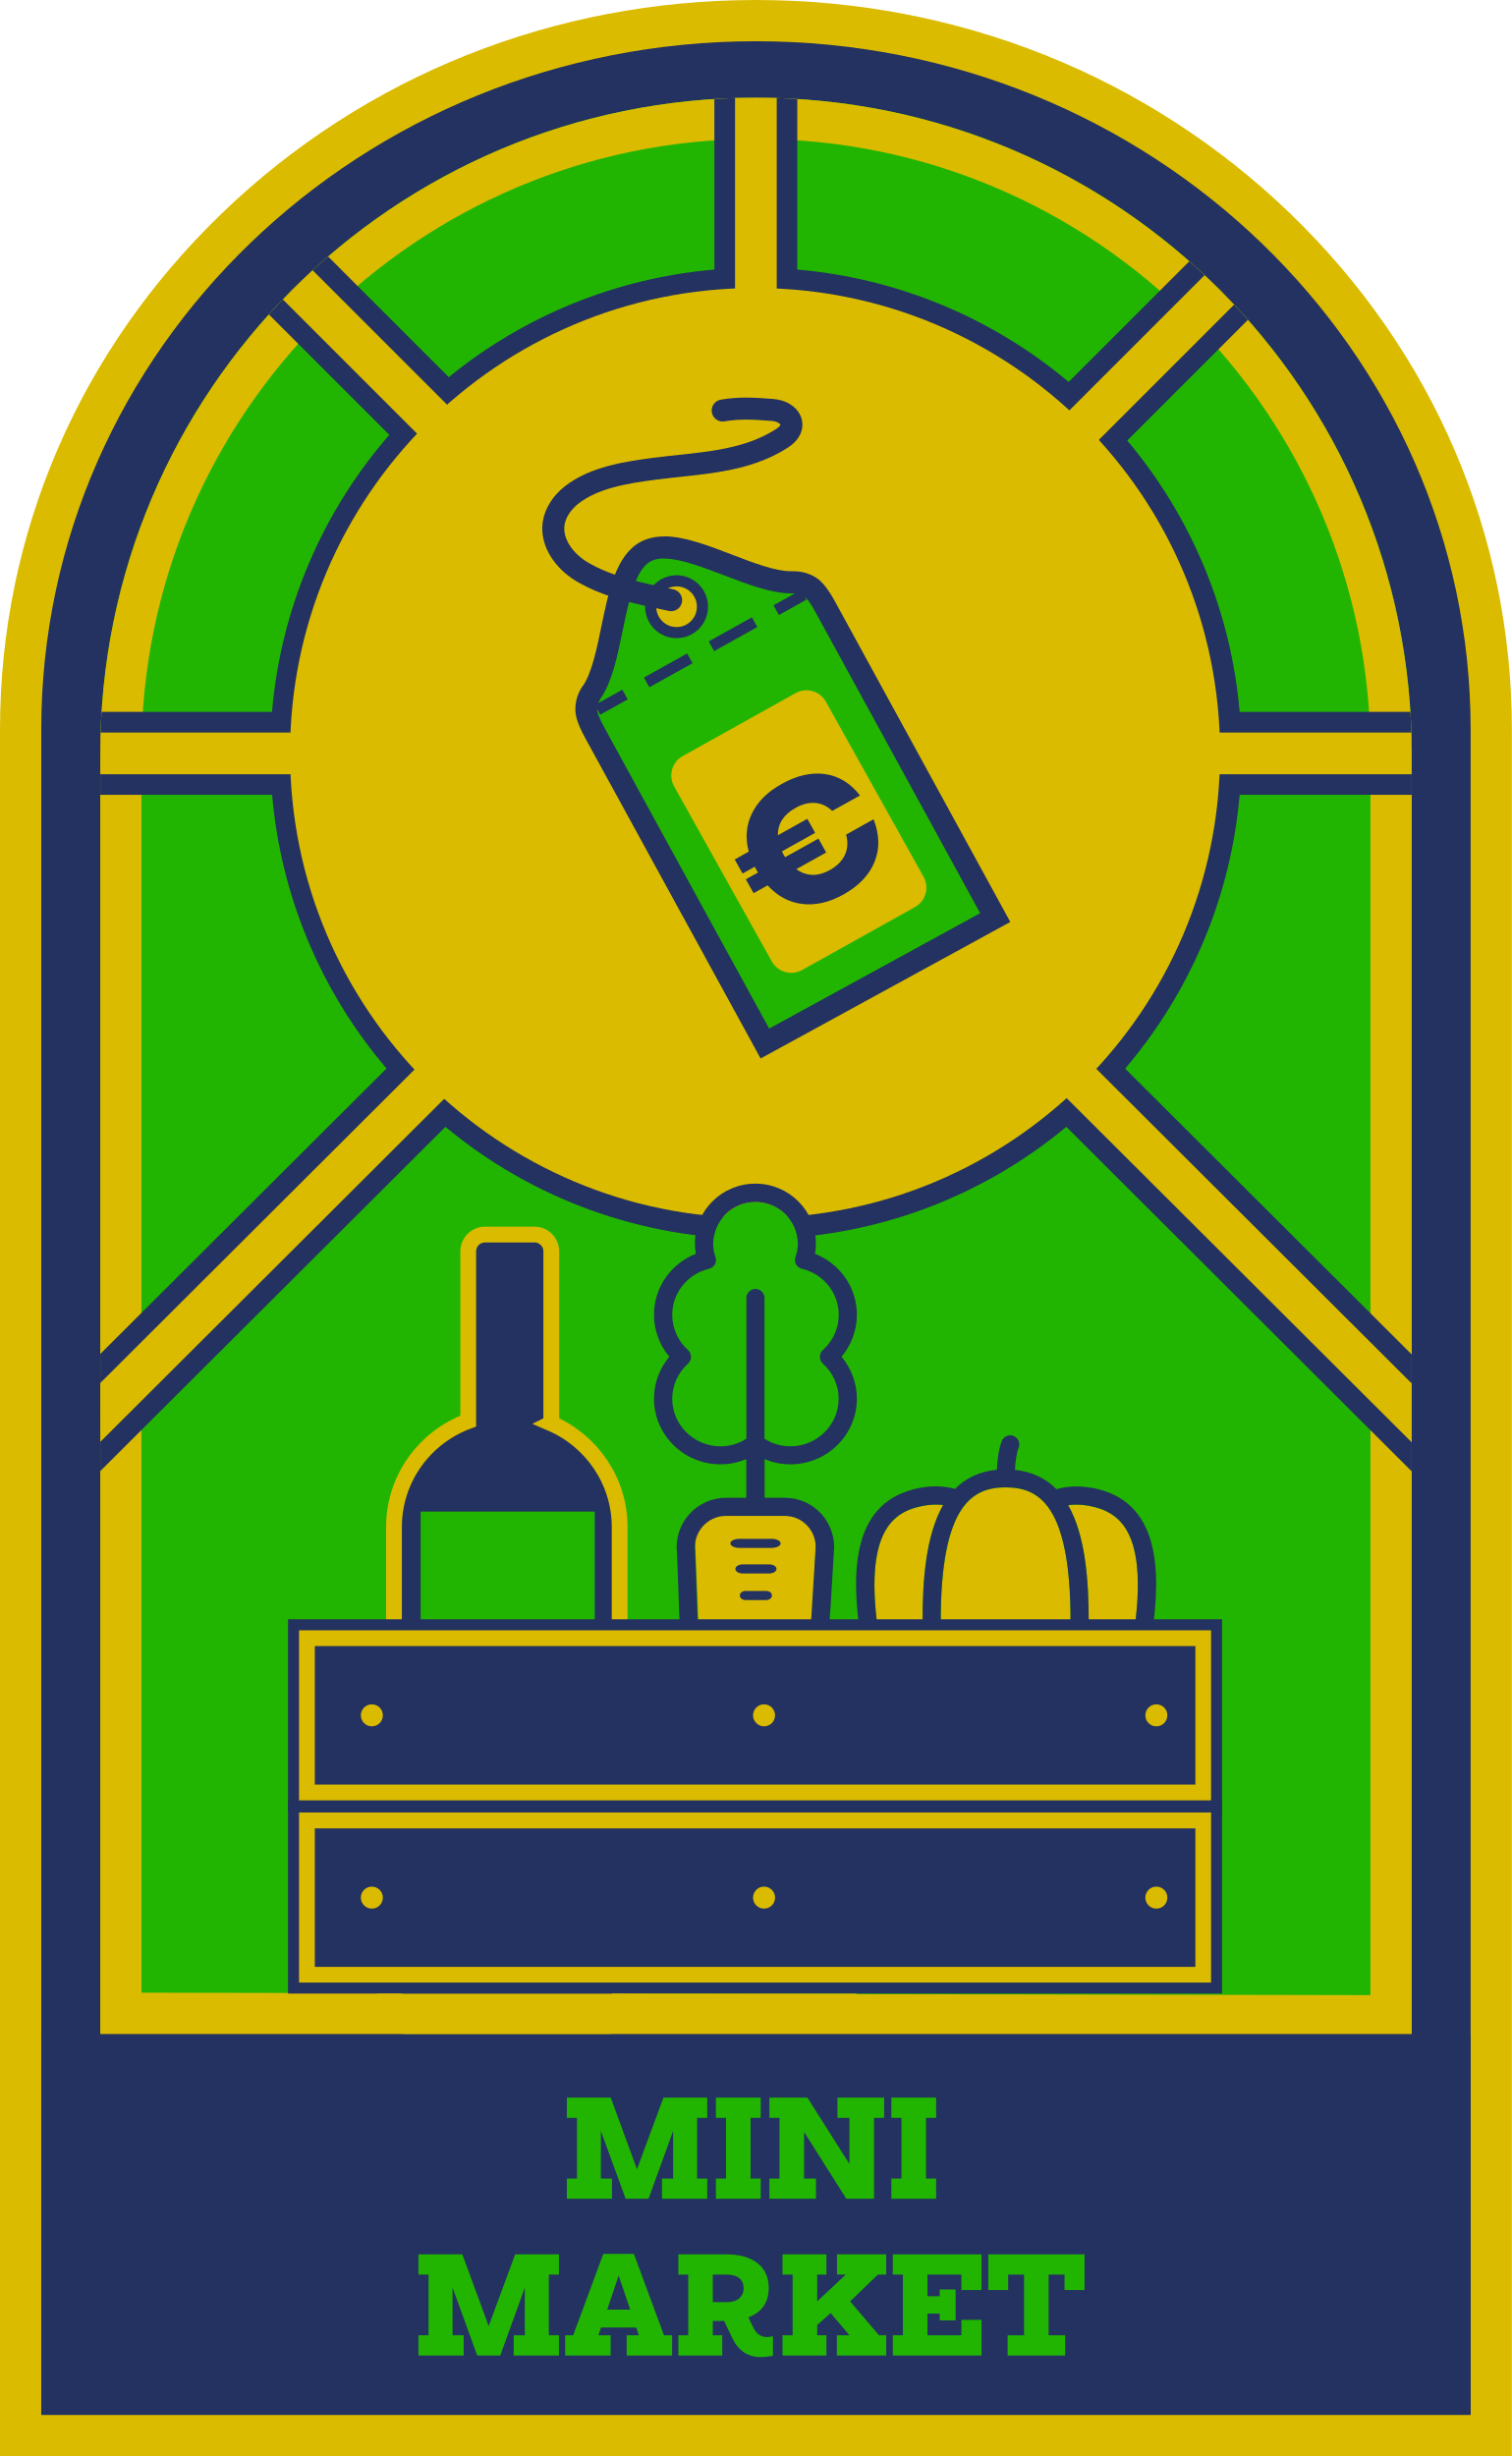
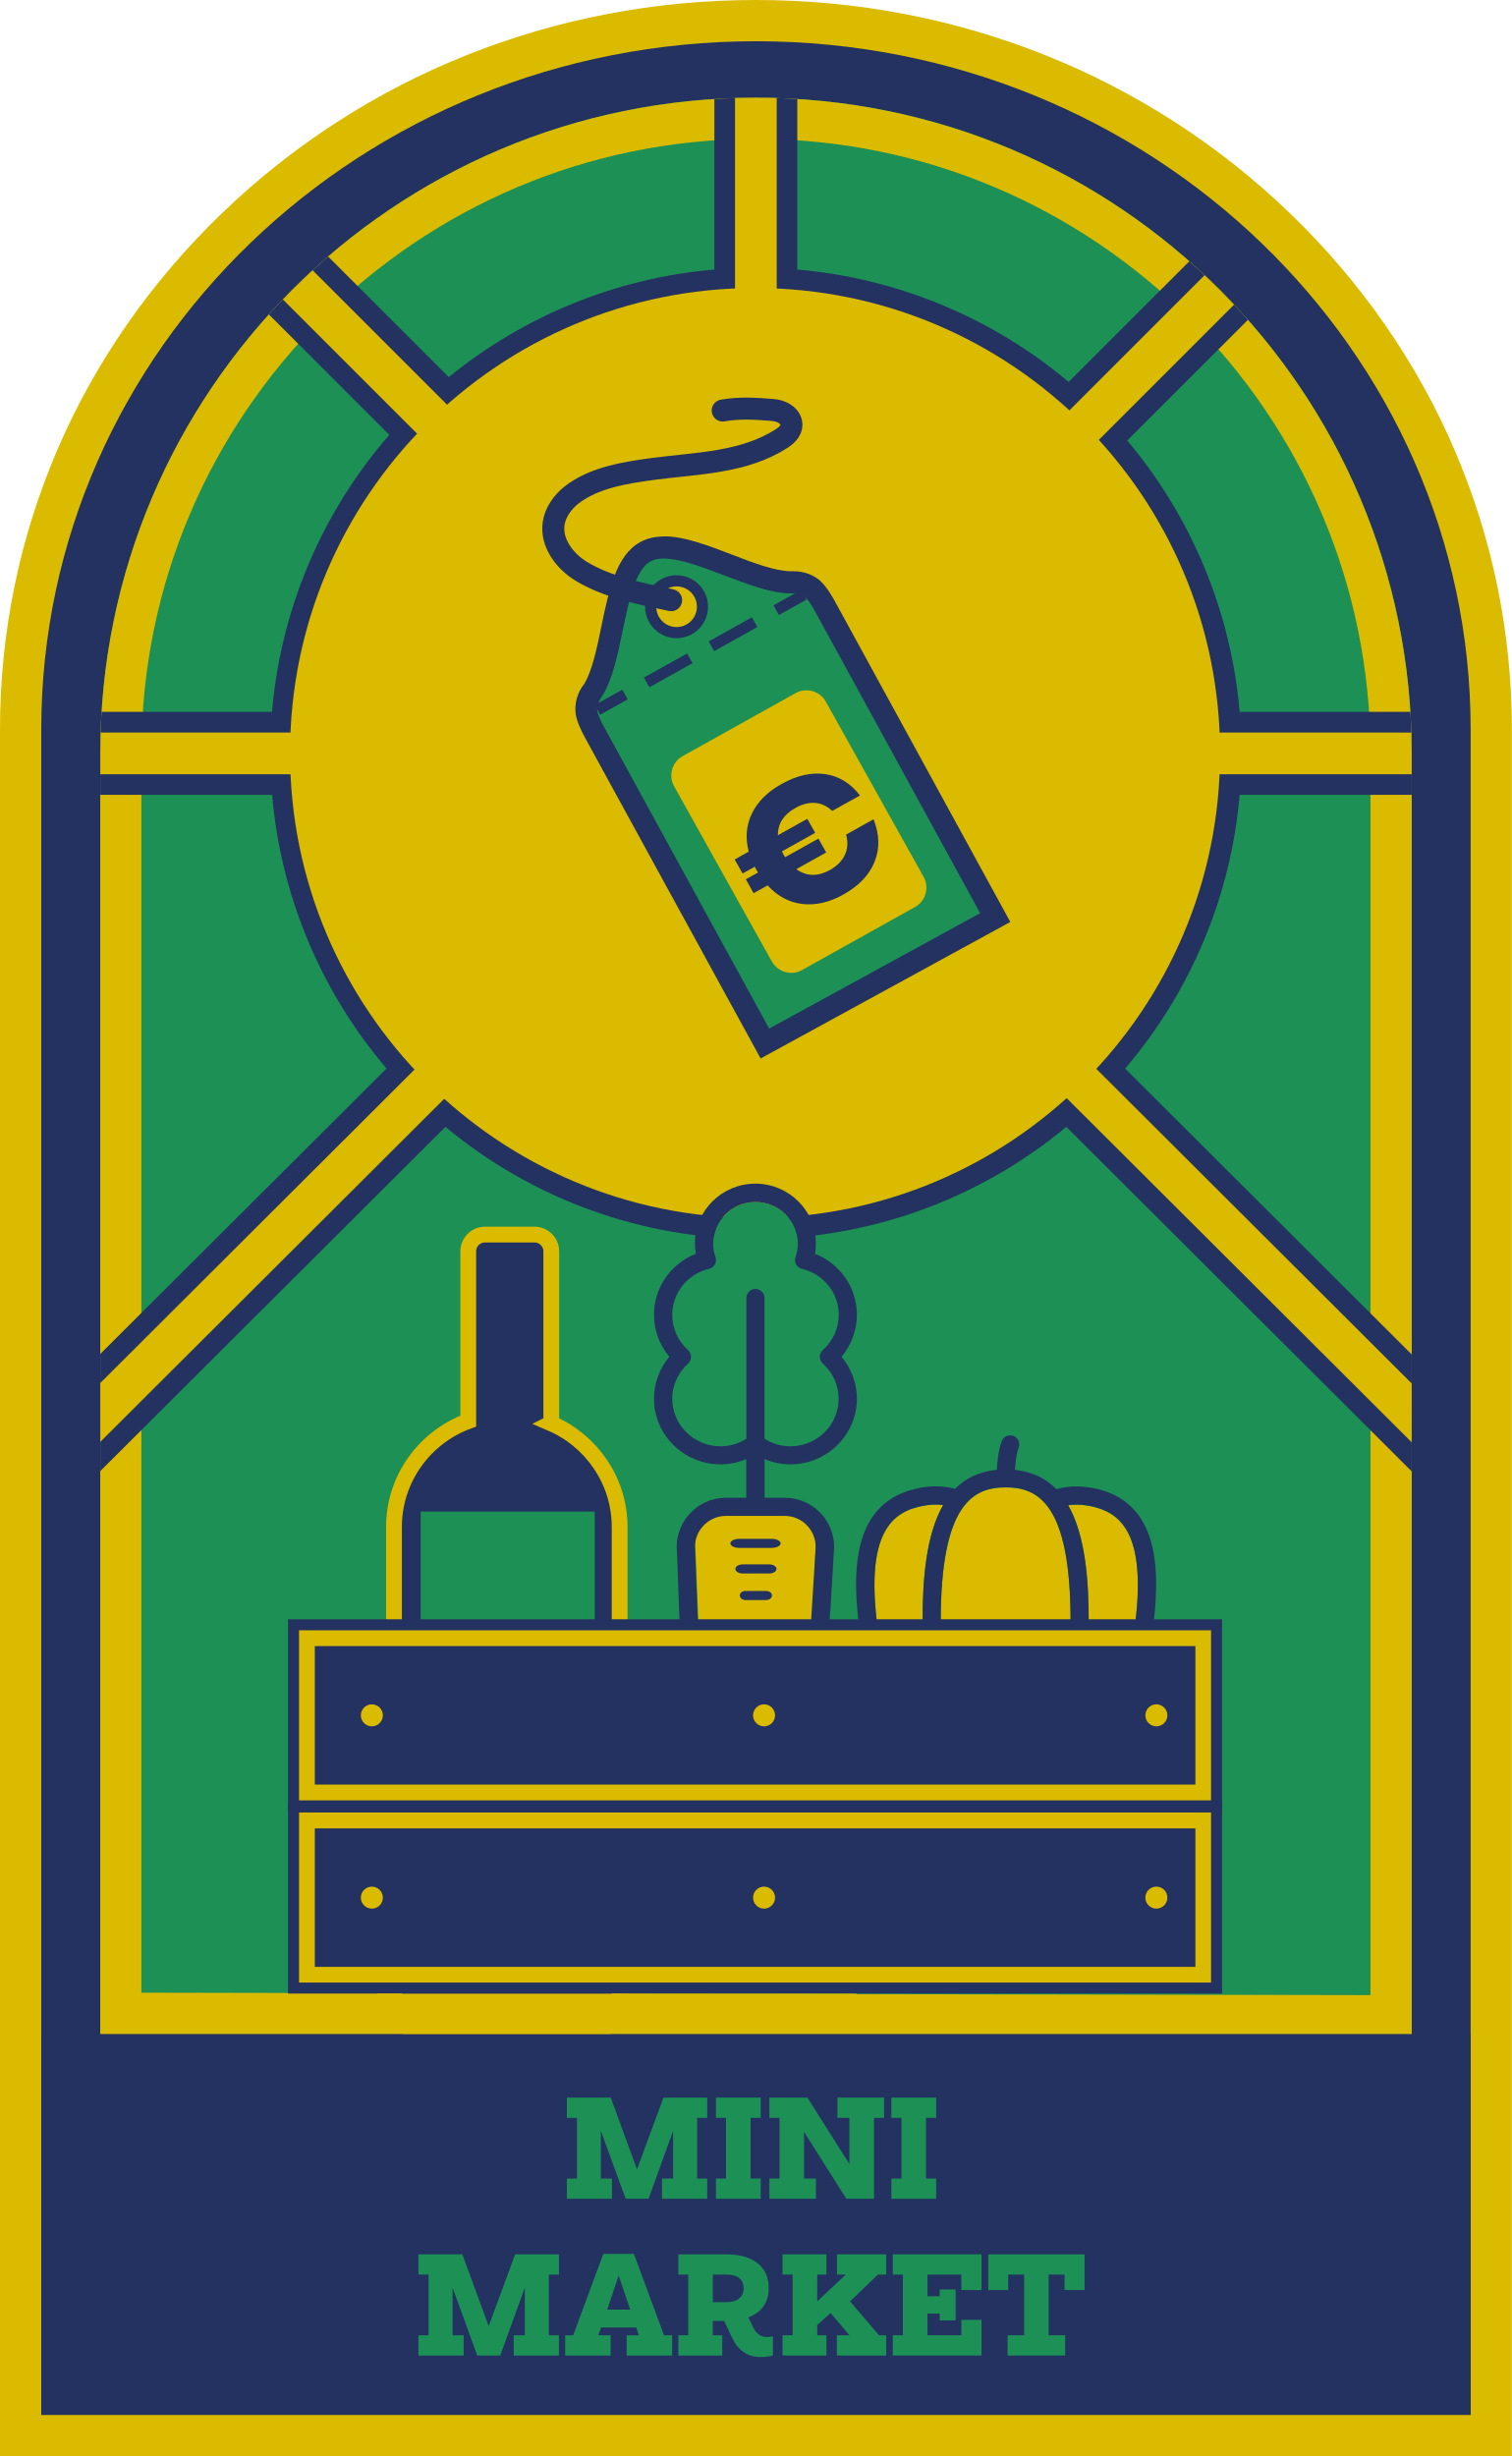
<svg xmlns="http://www.w3.org/2000/svg" id="Laag_1" data-name="Laag 1" viewBox="0 0 135.99 220.94">
  <defs>
    <style>
      .cls-1, .cls-2, .cls-3, .cls-4 {
        fill: none;
      }

      .cls-5, .cls-6, .cls-2, .cls-7, .cls-3 {
        stroke-miterlimit: 10;
      }

      .cls-5, .cls-2, .cls-7, .cls-3, .cls-4 {
        stroke: #233260;
      }

      .cls-5, .cls-7, .cls-8 {
        fill: #dbbb00;
      }

      .cls-5, .cls-4 {
        stroke-width: 1.98px;
      }

      .cls-6 {
        stroke: #dbbb00;
        stroke-width: 1.42px;
      }

      .cls-6, .cls-9 {
        fill: #233260;
      }

      .cls-2 {
        stroke-dasharray: 4.45 2.22;
      }

      .cls-2, .cls-3 {
        stroke-width: 1px;
      }

      .cls-10 {
-         fill: #21b501;
+         fill: #1c9055;
      }

      .cls-11 {
        clip-path: url(#clippath);
      }

      .cls-4 {
        stroke-linecap: round;
        stroke-linejoin: round;
      }
    </style>
    <clipPath id="clippath">
      <path class="cls-1" d="M68,8.79c-32.58,0-58.98,26.41-58.98,58.98v144.38h117.97V67.77c0-32.58-26.41-58.98-58.98-58.98Z" />
    </clipPath>
  </defs>
  <path class="cls-8" d="M135.99,220.94H0V65.64C0,48.08,7.09,31.58,19.97,19.18,32.8,6.81,49.86,0,68,0s35.19,6.81,48.03,19.18c12.87,12.4,19.97,28.9,19.97,46.46v155.3ZM7.41,213.53h121.17V65.64c0-32.11-27.18-58.23-60.59-58.23S7.41,33.53,7.41,65.64v147.89Z" />
  <path class="cls-9" d="M68,3.71C32.49,3.71,3.71,31.43,3.71,65.64v151.6h128.58V65.64c0-34.2-28.78-61.93-64.29-61.93Z" />
  <g class="cls-11">
    <path class="cls-10" d="M68,8.79c-32.58,0-58.98,26.41-58.98,58.98v144.38h117.97V67.77c0-32.58-26.41-58.98-58.98-58.98Z" />
    <path class="cls-8" d="M130.69,186.9l-125.38-.25v-118.88c0-16.74,6.52-32.49,18.36-44.33,11.84-11.84,27.58-18.36,44.33-18.36s32.49,6.52,44.33,18.36c11.84,11.84,18.36,27.58,18.36,44.33v119.13ZM12.72,179.26l110.56.22v-111.7c0-30.48-24.8-55.28-55.28-55.28S12.72,37.29,12.72,67.77v111.48Z" />
    <path class="cls-9" d="M132.92,138.28l-37-36.91c-7.84,6.52-17.68,10.09-27.92,10.09s-20.09-3.57-27.93-10.09L6.08,135.27l-5.27-5.28,33.96-33.87c-5.91-6.93-9.52-15.56-10.29-24.62H5.9v-7.46h18.57c.78-9.21,4.48-17.94,10.55-24.92l-17.35-17.35,5.27-5.27,17.43,17.43c6.79-5.55,15.16-8.94,23.89-9.68V-1.01h7.46v25.26c8.97.77,17.52,4.31,24.41,10.11l17.86-17.86,5.27,5.27-17.86,17.86c5.8,6.89,9.35,15.44,10.11,24.41h19.88v7.46h-19.88c-.77,9.07-4.38,17.69-10.3,24.63l36.96,36.87-5.27,5.28ZM96.07,96.29l36.84,36.75.03-.03-36.84-36.75,1.21-1.31c6.43-6.93,10.2-15.95,10.61-25.38l.08-1.77h19.68v-.05h-19.68l-.08-1.77c-.41-9.33-4.12-18.27-10.43-25.18l-1.2-1.31,17.72-17.72-.03-.03-17.72,17.72-1.31-1.2c-6.9-6.31-15.84-10.02-25.18-10.43l-1.77-.08V2.7h-.05v25.06l-1.77.08c-9.1.4-17.87,3.95-24.7,10l-1.31,1.16-17.25-17.25-.03.03,17.25,17.25-1.24,1.31c-6.58,6.97-10.44,16.08-10.86,25.65l-.08,1.77H9.61v.05h18.37l.08,1.77c.42,9.43,4.18,18.44,10.61,25.37l1.21,1.31L6.05,130l.03.03,33.84-33.75,1.3,1.18c7.35,6.64,16.86,10.29,26.77,10.29s19.42-3.65,26.77-10.29l1.31-1.18Z" />
    <g>
      <rect class="cls-8" x="66.12" y=".84" width="3.75" height="66.93" />
      <g>
        <rect class="cls-8" x="43.4" y="10.65" width="3.75" height="66.93" transform="translate(-17.93 44.94) rotate(-45)" />
        <rect class="cls-8" x="58.2" y="42.23" width="66.93" height="3.75" transform="translate(-4.34 77.73) rotate(-45)" />
      </g>
      <g>
        <rect class="cls-8" x="99" y="53.93" width="3.75" height="94.23" transform="translate(-41.91 101.1) rotate(-45.07)" />
        <rect class="cls-8" x="-8.38" y="97.67" width="89.99" height="3.75" transform="translate(-59.61 54.92) rotate(-44.93)" />
      </g>
      <rect class="cls-8" x="7.76" y="65.9" width="121.79" height="3.75" />
    </g>
  </g>
  <rect class="cls-9" x="3.71" y="182.98" width="128.58" height="34.26" />
  <path class="cls-8" d="M109.75,67.74c0,23.1-18.73,41.83-41.83,41.83s-41.83-18.73-41.83-41.83,18.73-41.83,41.83-41.83,41.83,18.73,41.83,41.83Z" />
  <line class="cls-9" x1="120.08" y1="138.27" x2="120.08" y2="138.28" />
  <g>
    <g>
      <path class="cls-10" d="M53.51,65.89c-.52-.95-.77-1.65-.75-2.08v-.09c.03-.54.2-1.03.5-1.47.91-1.37,1.37-3.58,1.81-5.71.63-3.06,1.23-5.95,3-6.92.46-.25,1.02-.38,1.67-.38,1.62,0,3.73.8,5.76,1.58,2,.76,4.06,1.55,5.65,1.55,0,0,.15,0,.15,0,.58,0,1.05.12,1.46.36l.13.08c.22.14.67.55,1.32,1.74l15.31,27.98-20.72,11.34-15.31-27.98Z" />
      <path class="cls-9" d="M59.75,50.25c1.44,0,3.42.76,5.4,1.51,2.12.81,4.23,1.62,6,1.62.06,0,.12,0,.18,0,.02,0,.04,0,.06,0,.32,0,.63.08.88.23l.1.06s.35.22.97,1.37l14.83,27.11-18.98,10.38-2.69-4.91-2.4-4.38s0,0,0,0h0s-.98-1.79-.98-1.79l-.13-.24-8.64-15.79c-.65-1.18-.63-1.56-.63-1.56v-.12c.02-.31.13-.63.32-.92l.03-.05c1-1.49,1.47-3.76,1.94-6.03.57-2.74,1.14-5.49,2.51-6.24.33-.18.74-.26,1.2-.26M59.75,48.26s0,0,0,0c-.82,0-1.54.17-2.15.5-2.17,1.19-2.82,4.29-3.5,7.58-.42,2.05-.86,4.16-1.64,5.33l-.02.02-.02.02-.02.02c-.39.58-.61,1.23-.64,1.9v.04s0,.04,0,.04v.1c-.01.41.08,1.12.87,2.56l8.64,15.79.13.23.98,1.79,1.17,2.14,1.23,2.25,2.69,4.91.95,1.74,1.74-.95,18.98-10.38,1.74-.95-.95-1.74-14.83-27.11c-.59-1.07-1.12-1.75-1.64-2.09l-.13-.08-.03-.02-.03-.02c-.56-.32-1.21-.49-1.87-.49h-.13s-.11,0-.11,0c-1.41,0-3.38-.75-5.3-1.49-2.21-.85-4.31-1.65-6.11-1.65h0Z" />
    </g>
    <circle class="cls-7" cx="60.86" cy="54.58" r="2.33" />
    <g>
      <line class="cls-3" x1="53.75" y1="63.86" x2="56.22" y2="62.48" />
      <line class="cls-2" x1="58.17" y1="61.39" x2="68.85" y2="55.43" />
      <line class="cls-3" x1="69.82" y1="54.89" x2="72.3" y2="53.51" />
    </g>
    <rect class="cls-8" x="64.04" y="63.79" width="15.63" height="22.04" rx="2" ry="2" transform="translate(-27.34 44.49) rotate(-29.16)" />
    <path class="cls-9" d="M76.11,75.08l2.47-1.38c.54,1.37.57,2.64.09,3.83-.47,1.18-1.41,2.16-2.8,2.94-1.27.71-2.5.99-3.7.85-1.19-.14-2.23-.7-3.12-1.67l-1.26.7-.7-1.25,1.1-.61c-.04-.06-.1-.15-.17-.27-.06-.11-.1-.19-.12-.25l-1.1.61-.71-1.26,1.26-.71c-.32-1.22-.23-2.37.29-3.43.51-1.06,1.4-1.95,2.68-2.66,1.37-.77,2.68-1.06,3.91-.88s2.28.82,3.13,1.92l-2.5,1.39c-.45-.43-.96-.67-1.54-.72-.58-.04-1.17.11-1.79.47-1.04.58-1.56,1.39-1.56,2.44l2.65-1.48.71,1.26-2.99,1.67c.02.05.06.14.12.25.07.12.12.21.17.27l2.99-1.67.7,1.25-2.69,1.5c.93.66,1.94.68,3.02.08.64-.36,1.09-.81,1.35-1.36.26-.55.29-1.17.11-1.84Z" />
  </g>
  <path class="cls-4" d="M65.01,36.93c1.52-.27,2.95-.17,4.48-.05,1.61.12,2.43,1.53.87,2.54-3.42,2.23-7.67,2.24-11.58,2.76-2.47.33-5.37.77-7.39,2.37-.8.64-1.44,1.54-1.59,2.55-.25,1.75,1.01,3.41,2.53,4.32,2.37,1.42,5.37,2.01,8.04,2.57" />
  <path class="cls-6" d="M49.59,128.03v-15.46c0-.83-.68-1.51-1.51-1.51h-4.45c-.83,0-1.51.68-1.51,1.51v15.27c-3.89,1.43-6.68,5.16-6.68,9.53v43.89c0,.55.45,1,1,1h18.3c.55,0,1-.45,1-1v-43.89c0-4.17-2.55-7.77-6.17-9.33Z" />
  <rect class="cls-10" x="37.84" y="135.98" width="15.66" height="26.09" />
  <g>
    <path class="cls-10" d="M60.47,125.83c0,2.36,1.95,4.28,4.35,4.28.83,0,1.63-.24,2.32-.68v-12.66c0-.45.37-.82.82-.82s.82.37.82.82v12.66c.7.44,1.49.68,2.32.68,2.4,0,4.35-1.92,4.35-4.28,0-1.2-.52-2.35-1.42-3.16-.17-.15-.27-.38-.27-.61s.1-.45.27-.61c.91-.81,1.43-1.96,1.43-3.16,0-1.97-1.36-3.68-3.31-4.15-.22-.05-.42-.2-.53-.4-.11-.2-.13-.44-.05-.66.14-.4.21-.8.21-1.21,0-2.06-1.71-3.74-3.81-3.74s-3.81,1.68-3.81,3.74c0,.41.07.81.21,1.21.08.22.06.46-.05.66-.11.2-.3.35-.53.4-1.95.47-3.31,2.18-3.31,4.15,0,1.2.52,2.35,1.42,3.16.17.16.27.38.27.61s-.1.45-.27.61c-.91.81-1.42,1.96-1.42,3.16Z" />
    <path class="cls-8" d="M72.69,136.95c-.53-.6-1.29-.94-2.08-.94h-5.29c-.8,0-1.55.34-2.08.94-.54.61-.79,1.41-.69,2.22l.3,7.33h10.21l.31-7.27c.1-.86-.15-1.66-.68-2.27Z" />
    <path class="cls-9" d="M69.4,138.43h-2.88c-.45,0-.82.18-.82.41s.37.41.82.41h2.88c.45,0,.82-.18.82-.41s-.37-.41-.82-.41Z" />
    <path class="cls-9" d="M69.18,140.73h-2.36c-.37,0-.67.18-.67.41s.3.41.67.41h2.36c.37,0,.67-.18.67-.41s-.3-.41-.67-.41Z" />
    <path class="cls-9" d="M68.92,143.12h-1.85c-.29,0-.52.18-.52.41s.23.41.52.41h1.85c.29,0,.52-.18.52-.41s-.23-.41-.52-.41Z" />
    <path class="cls-9" d="M72.95,146.49h1.62c.12-1.64.12-1.65.13-1.66l.3-5.1c.16-1.27-.24-2.55-1.08-3.5-.84-.95-2.05-1.49-3.31-1.49h-1.83v-3.48c.73.31,1.51.47,2.32.47,3.3,0,5.98-2.65,5.98-5.91,0-1.38-.5-2.71-1.38-3.77.88-1.05,1.38-2.39,1.38-3.77,0-2.45-1.51-4.6-3.77-5.49.06-.31.08-.62.08-.94,0-2.96-2.44-5.37-5.44-5.37s-5.44,2.41-5.44,5.37c0,.31.03.63.09.94-2.25.88-3.77,3.03-3.77,5.49,0,1.38.49,2.71,1.38,3.77-.88,1.05-1.38,2.39-1.38,3.77,0,3.26,2.68,5.91,5.98,5.91.81,0,1.59-.16,2.32-.47v3.48h-1.83c-1.26,0-2.47.54-3.31,1.49-.85.96-1.24,2.23-1.09,3.45l.25,6.8h1.64l-.26-6.95c-.1-.81.15-1.61.69-2.22.53-.6,1.29-.94,2.08-.94h5.29c.8,0,1.56.34,2.08.94.54.61.79,1.41.68,2.27l-.43,6.9ZM67.96,115.95c-.45,0-.82.37-.82.82v12.66c-.7.44-1.49.68-2.32.68-2.4,0-4.35-1.92-4.35-4.28,0-1.2.52-2.35,1.42-3.16.17-.15.27-.38.27-.61s-.1-.45-.27-.61c-.9-.81-1.42-1.96-1.42-3.16,0-1.97,1.36-3.68,3.31-4.15.22-.05.42-.2.53-.4.11-.2.13-.44.05-.66-.14-.4-.21-.81-.21-1.21,0-2.06,1.71-3.74,3.81-3.74s3.81,1.68,3.81,3.74c0,.41-.07.82-.21,1.21-.08.22-.06.46.05.66.11.2.3.35.53.4,1.95.47,3.31,2.18,3.31,4.15,0,1.19-.52,2.35-1.43,3.16-.17.16-.27.38-.27.61s.1.45.27.61c.91.81,1.42,1.96,1.42,3.16,0,2.36-1.95,4.28-4.35,4.28-.83,0-1.63-.24-2.32-.68v-12.66c0-.45-.37-.82-.82-.82Z" />
  </g>
  <g>
    <path class="cls-8" d="M84.84,135.4c-.53-.07-1.11-.05-1.75.06h0c-2.77.51-5.4,2.29-4.08,11.46h4c0-.36-.02-.71-.02-1.08,0-3.71.3-7.73,1.85-10.44Z" />
    <path class="cls-8" d="M90.47,133.81c-2.89,0-5.84,1.43-5.84,12.03,0,.37.01.72.02,1.08h11.64c0-.36.02-.71.02-1.08,0-10.6-2.95-12.03-5.84-12.03Z" />
    <path class="cls-8" d="M97.93,135.47h0c-.68-.12-1.28-.13-1.84-.05,1.55,2.71,1.85,6.73,1.85,10.43,0,.37-.01.72-.02,1.08h4.09c1.32-9.17-1.31-10.95-4.08-11.46Z" />
    <path class="cls-9" d="M98.22,133.85c-1.17-.21-2.23-.16-3.19.12-.92-.95-2.14-1.57-3.73-1.74.04-.66.13-1.5.33-1.99.17-.42-.04-.89-.45-1.06-.42-.17-.9.04-1.06.45-.3.74-.41,1.85-.45,2.59-1.6.16-2.83.77-3.76,1.72-.94-.26-1.98-.31-3.11-.1-6.15,1.12-6.25,7.41-5.43,13.13.02.02.05.05.07.07h1.59s0,0,0,0c-1.36-9.29,1.28-11.09,4.06-11.59h0c.64-.12,1.22-.13,1.75-.06-1.55,2.71-1.85,6.73-1.85,10.44,0,.42.01.81.02,1.22h1.63c0-.4-.02-.8-.02-1.22,0-10.6,2.95-12.03,5.84-12.03h0c2.89,0,5.84,1.43,5.84,12.03,0,.42-.01.82-.02,1.22h1.63c0-.4.02-.8.02-1.22,0-3.7-.3-7.72-1.85-10.43.56-.08,1.16-.07,1.84.05h0c2.79.51,5.43,2.3,4.06,11.59h1.65c.83-5.74.75-12.08-5.42-13.2Z" />
  </g>
  <g>
    <path class="cls-5" d="M26.9,146.66v15.3h82.04v-15.3H26.9ZM107.53,160.54H28.32v-12.46h79.21v12.46Z" />
    <path class="cls-5" d="M26.9,178.35h82.04v-15.3H26.9v15.3ZM28.32,164.48h79.21v12.46H28.32v-12.46Z" />
  </g>
  <g>
    <rect class="cls-9" x="27.61" y="147.37" width="80.62" height="13.88" />
    <path class="cls-8" d="M108.94,161.96H26.9v-15.3h82.04v15.3ZM28.32,160.54h79.21v-12.46H28.32v12.46Z" />
  </g>
  <g>
    <rect class="cls-9" x="27.61" y="163.77" width="80.62" height="13.88" />
    <path class="cls-8" d="M108.94,178.35H26.9v-15.3h82.04v15.3ZM28.32,176.94h79.21v-12.46H28.32v12.46Z" />
  </g>
  <circle class="cls-8" cx="33.45" cy="154.31" r=".99" />
  <circle class="cls-8" cx="33.45" cy="170.71" r=".99" />
  <circle class="cls-8" cx="104.02" cy="154.31" r=".99" />
  <circle class="cls-8" cx="68.73" cy="154.31" r=".99" />
  <circle class="cls-8" cx="68.73" cy="170.71" r=".99" />
  <circle class="cls-8" cx="104.02" cy="170.71" r=".99" />
  <rect class="cls-8" x="33.92" y="179.35" width="43.12" height="2.86" />
  <g>
    <path class="cls-10" d="M63.62 190.52H62.71V195.98H63.62V197.8H59.55V195.98H60.55V191.7L58.34 197.8H56.28L54.05 191.69V195.98H55.05V197.8H50.99V195.98H51.9V190.52H50.99V188.7H54.94L57.3 195.15L59.68 188.7H63.62Z" />
    <path class="cls-10" d="M67.52 195.98H68.43V197.8H64.4V195.98H65.31V190.52H64.4V188.7H68.43V190.52H67.52Z" />
    <path class="cls-10" d="M79.53 188.7V190.52H78.62V197.8H76.13L72.33 191.79V195.98H73.4V197.8H69.21V195.98H70.12V190.52H69.21V188.7H72.63L76.41 194.67V190.52H75.33V188.7Z" />
    <path class="cls-10" d="M83.3 195.98H84.21V197.8H80.18V195.98H81.09V190.52H80.18V188.7H84.21V190.52H83.3Z" />
    <path class="cls-10" d="M50.28 204.62H49.37V210.08H50.28V211.9H46.21V210.08H47.21V205.8L45 211.9H42.93L40.71 205.79V210.08H41.71V211.9H37.64V210.08H38.55V204.62H37.64V202.8H41.59L43.96 209.25L46.34 202.8H50.28Z" />
    <path class="cls-10" d="M59.73 210.08H60.46V211.9H56.37V210.08H57.47L57.23 209.38H54.07L53.83 210.08H54.93V211.9H50.84V210.08H51.56L54.27 202.76H57.02ZM54.62 207.77H56.69L55.65 204.71Z" />
    <path class="cls-10" d="M69 210.24Q69.23 210.24 69.53 210.16V211.91Q68.96 212.04 68.43 212.04Q66.71 212.04 65.89 210.37L65.14 208.79H64.12V210.08H64.97V211.9H61.02V210.08H61.91V204.62H61.02V202.8H65.33Q67.14 202.8 68.15 203.6Q69.15 204.4 69.15 205.82Q69.15 207.77 67.32 208.47L67.76 209.38Q68.17 210.24 69 210.24ZM64.12 204.62V207.1H65.37Q66.1 207.1 66.49 206.76Q66.89 206.43 66.89 205.83Q66.89 205.26 66.5 204.94Q66.11 204.62 65.37 204.62Z" />
    <path class="cls-10" d="M78.97 204.62 76.47 207.03 79.07 210.08H79.72V211.9H75.28V210.08H76.41L74.72 208.08L73.51 209.16V210.08H74.34V211.9H70.39V210.08H71.3V204.62H70.39V202.8H74.34V204.62H73.51V207.03L76.08 204.62H75.29V202.8H79.72V204.62Z" />
    <path class="cls-10" d="M88.29 202.8V206.01H86.48V204.62H83.43V206.57H84.53V205.96H85.96V208.74H84.53V208.13H83.43V210.08H86.48V208.69H88.29V211.9H80.31V210.08H81.22V204.62H80.31V202.8Z" />
    <path class="cls-10" d="M97.56 202.8V206.01H95.76V204.62H94.33V210.08H95.82V211.9H90.64V210.08H92.12V204.62H90.69V206.01H88.9V202.8Z" />
  </g>
</svg>
